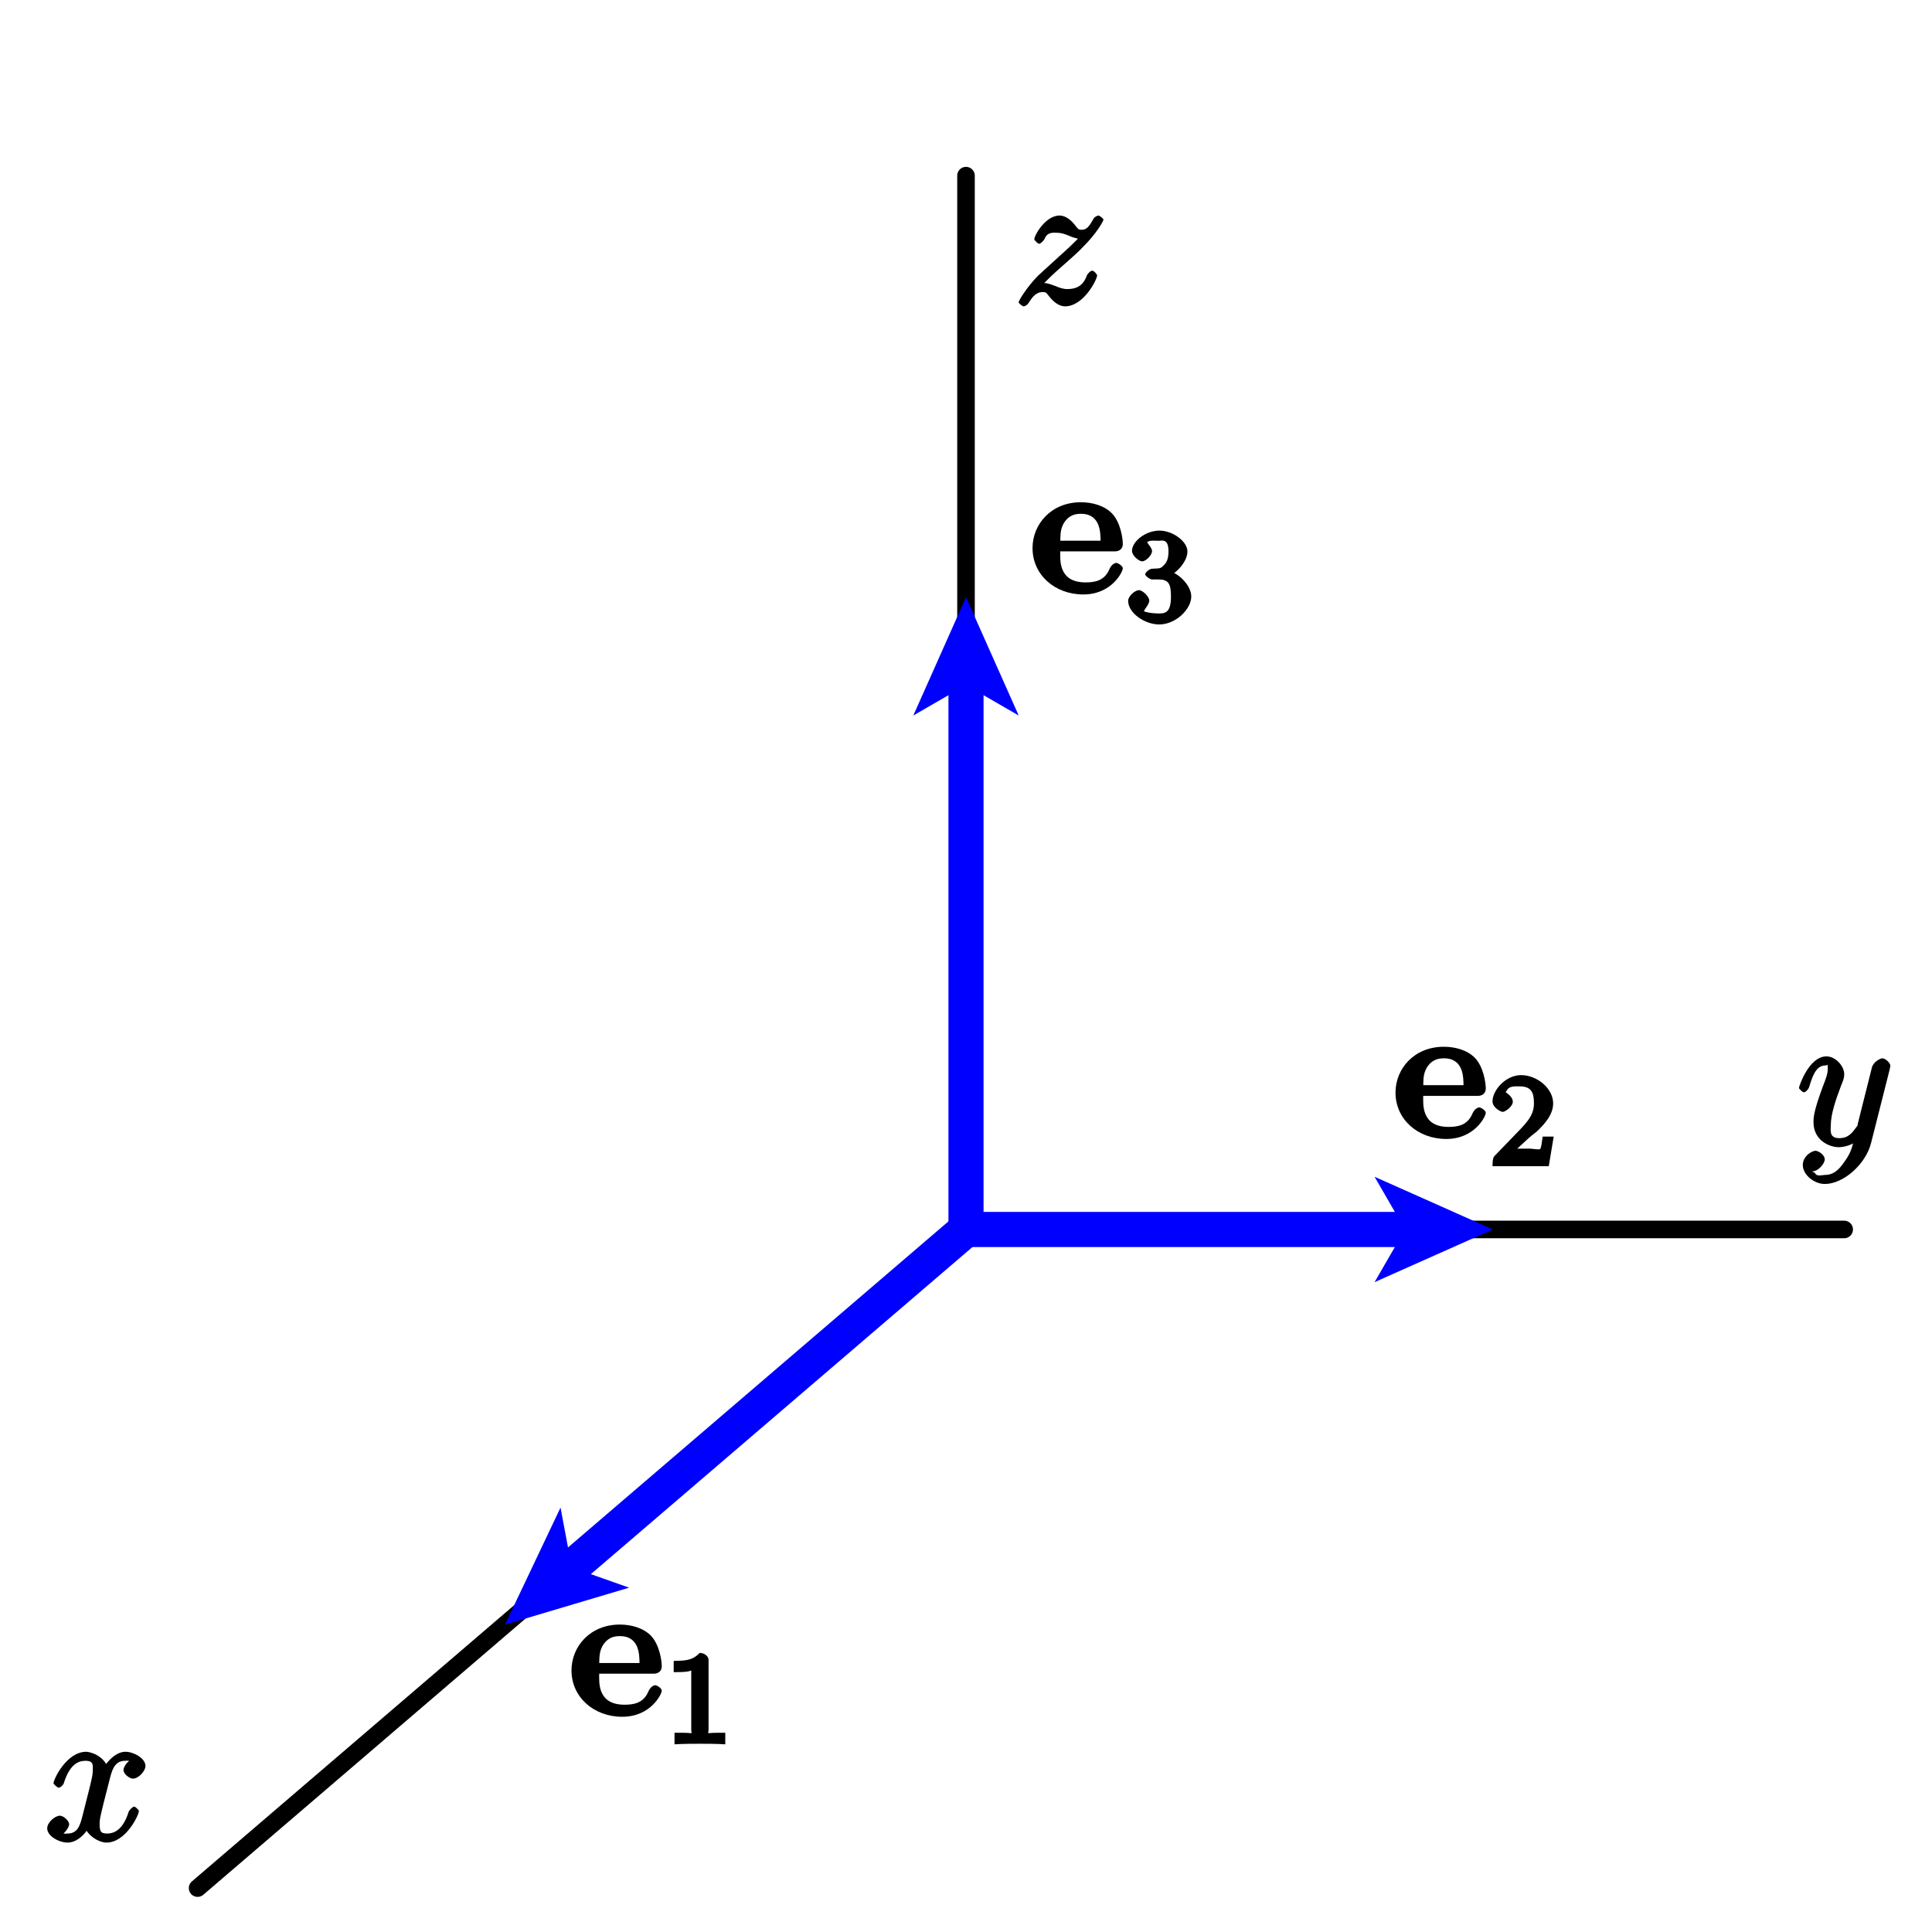
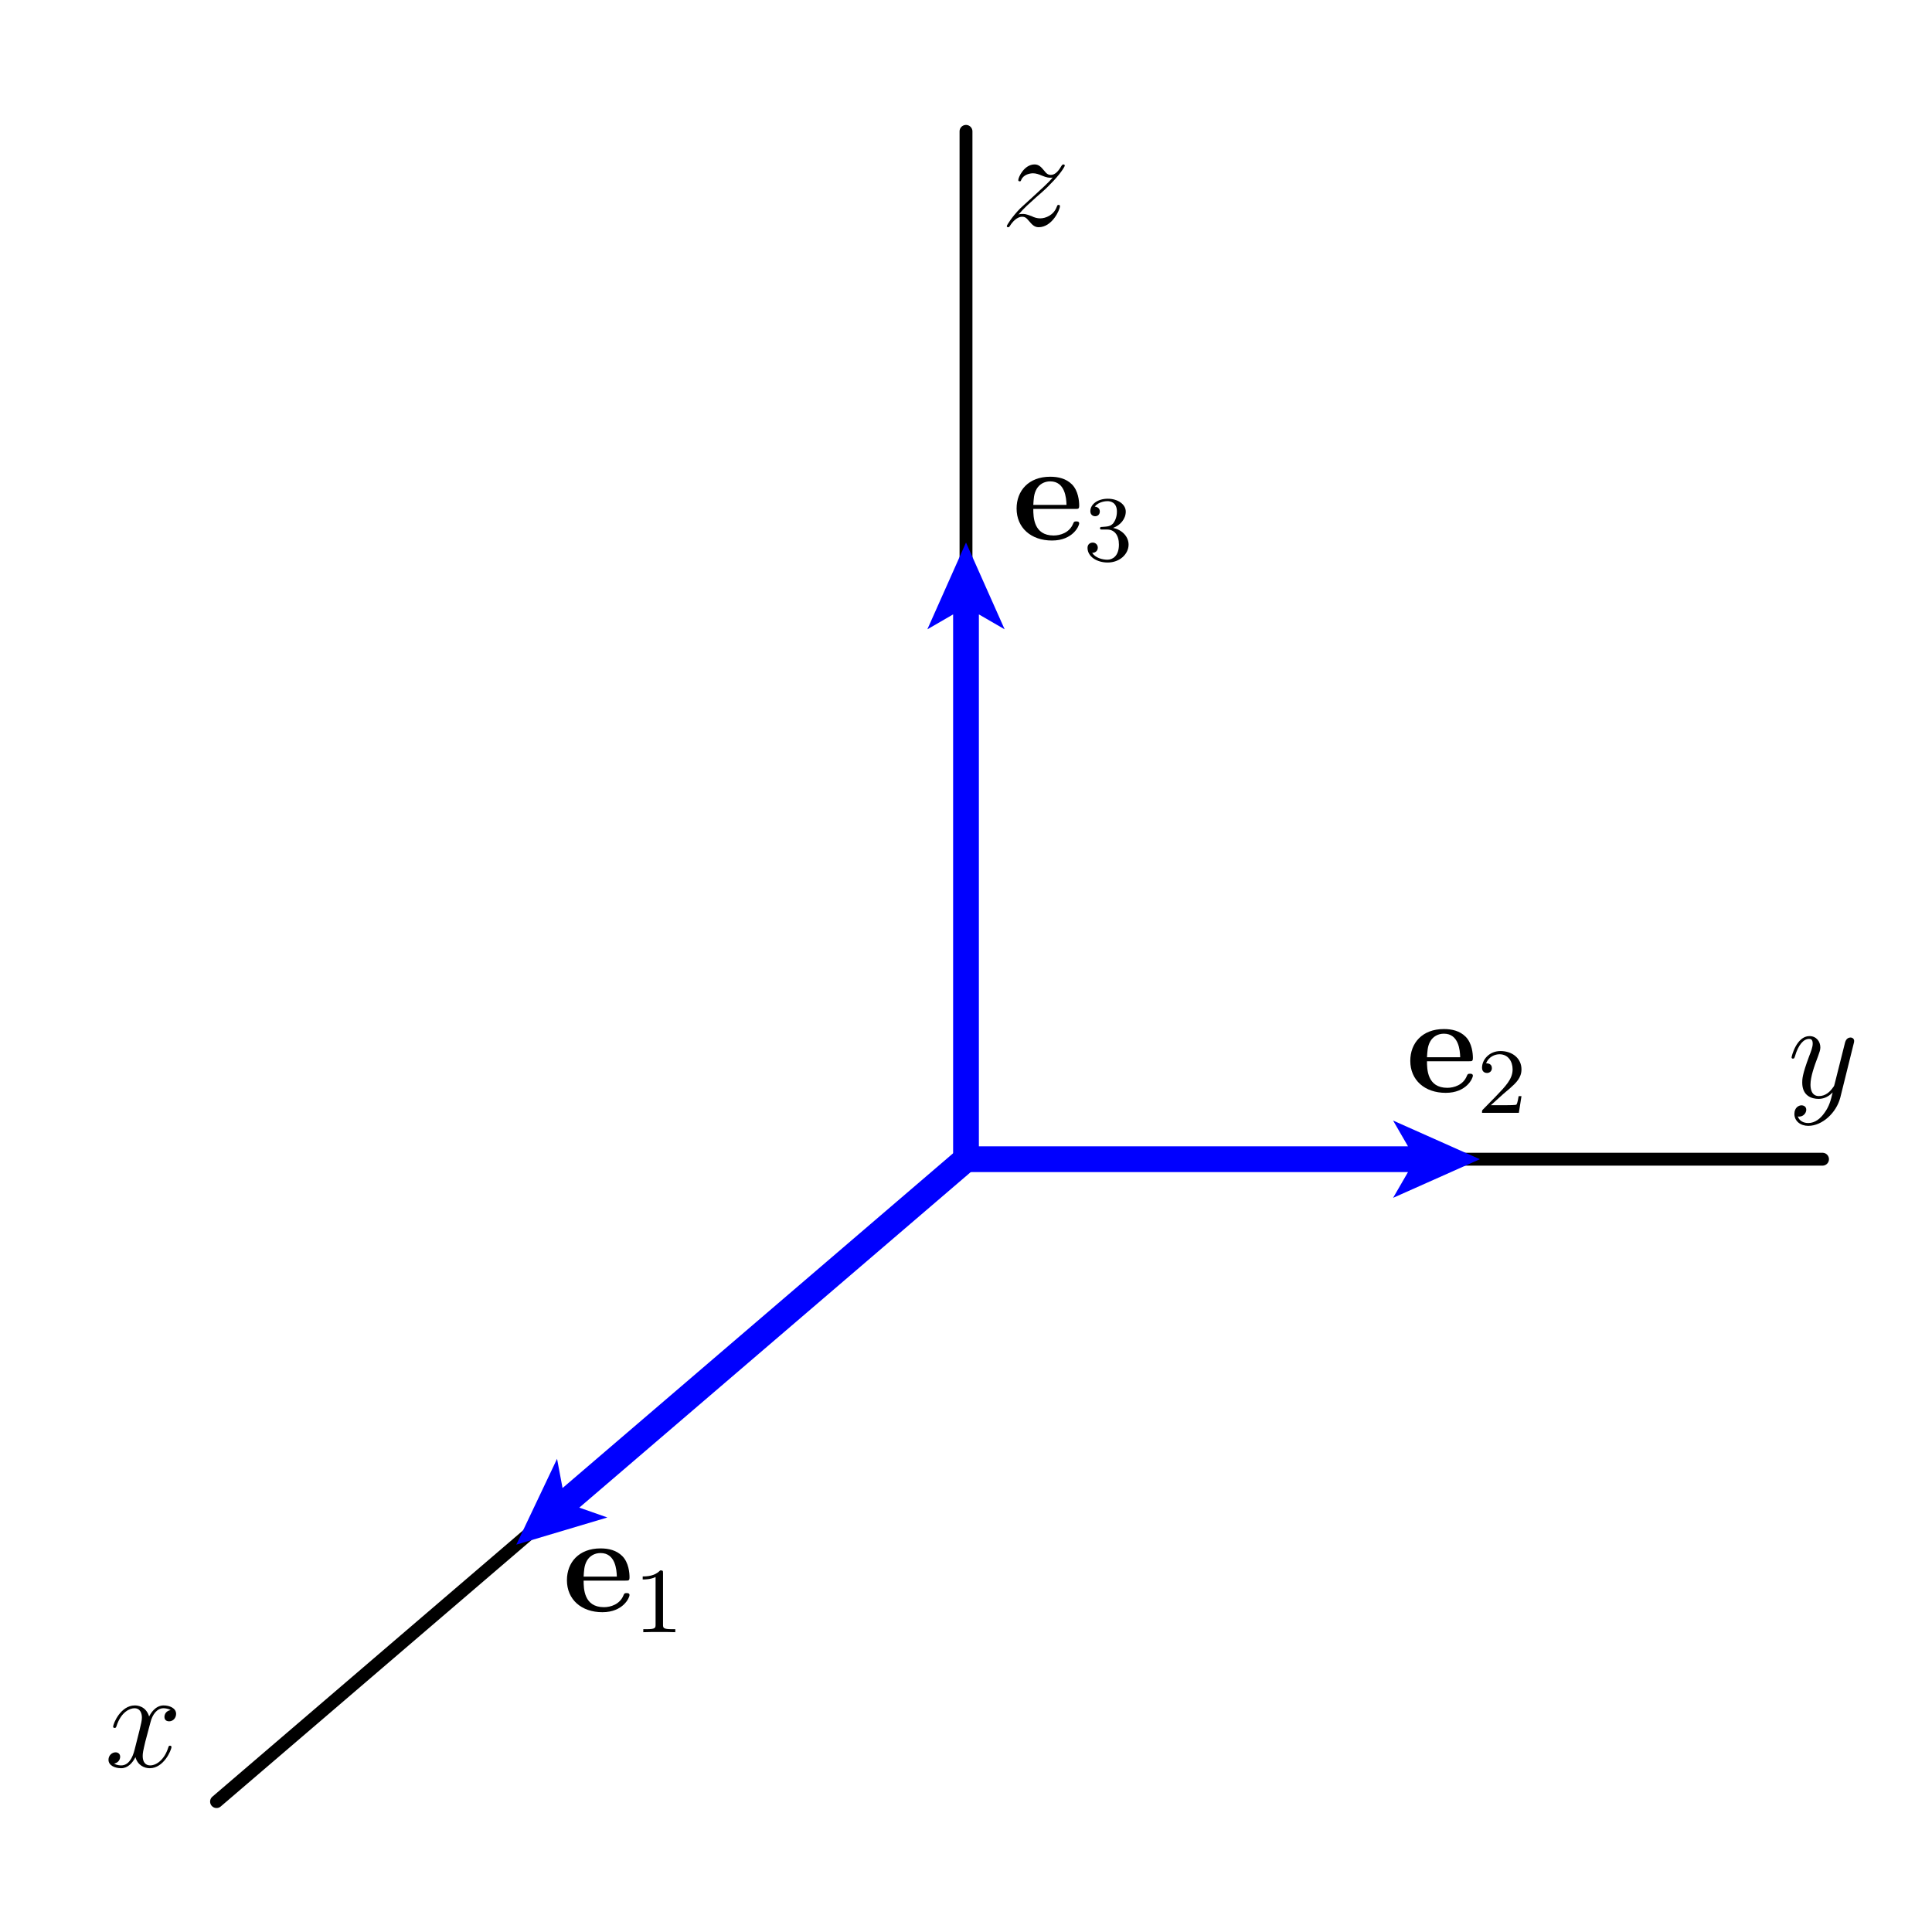
- <svg xmlns="http://www.w3.org/2000/svg" xmlns:xlink="http://www.w3.org/1999/xlink" width="110pt" height="110pt" viewBox="0 0 110 110" version="1.1">
+ <svg xmlns="http://www.w3.org/2000/svg" xmlns:xlink="http://www.w3.org/1999/xlink" width="150pt" height="150pt" viewBox="0 0 150 150" version="1.1">
  <defs>
    <g>
      <symbol overflow="visible" id="glyph0-0">
        <path style="stroke:none;" d="" />
      </symbol>
      <symbol overflow="visible" id="glyph0-1">
-         <path style="stroke:none;" d="M 4.875 -2.391 C 5.125 -2.391 5.328 -2.531 5.328 -2.812 C 5.328 -3.125 5.203 -4.047 4.703 -4.562 C 4.25 -5.016 3.562 -5.188 2.938 -5.188 C 1.25 -5.188 0.188 -3.938 0.188 -2.578 C 0.188 -1.062 1.453 0.062 3.078 0.062 C 4.703 0.062 5.328 -1.234 5.328 -1.422 C 5.328 -1.578 5.031 -1.734 4.969 -1.734 C 4.797 -1.734 4.641 -1.547 4.578 -1.406 C 4.297 -0.703 3.719 -0.625 3.203 -0.625 C 1.641 -0.625 1.766 -1.938 1.766 -2.391 Z M 1.766 -2.844 C 1.781 -3.297 1.75 -3.609 1.969 -4 C 2.188 -4.344 2.469 -4.531 2.938 -4.531 C 4.094 -4.531 4.047 -3.391 4.062 -3 L 1.766 -3 Z M 1.766 -2.844 " />
+         <path style="stroke:none;" d="M 4.875 -2.391 C 5.125 -2.391 5.188 -2.391 5.188 -2.656 C 5.188 -2.984 5.125 -3.797 4.625 -4.297 C 4.172 -4.75 3.562 -4.891 2.938 -4.891 C 1.25 -4.891 0.328 -3.797 0.328 -2.422 C 0.328 -0.922 1.453 0.062 3.078 0.062 C 4.703 0.062 5.188 -1.078 5.188 -1.266 C 5.188 -1.422 5.031 -1.422 4.969 -1.422 C 4.797 -1.422 4.781 -1.391 4.719 -1.25 C 4.438 -0.547 3.719 -0.328 3.203 -0.328 C 1.641 -0.328 1.625 -1.781 1.625 -2.391 Z M 1.625 -2.703 C 1.656 -3.141 1.656 -3.562 1.891 -3.953 C 2.094 -4.297 2.469 -4.531 2.938 -4.531 C 4.094 -4.531 4.188 -3.234 4.203 -2.703 Z M 1.625 -2.703 " />
      </symbol>
      <symbol overflow="visible" id="glyph1-0">
        <path style="stroke:none;" d="" />
      </symbol>
      <symbol overflow="visible" id="glyph1-1">
-         <path style="stroke:none;" d="M 2.469 -4.797 C 2.469 -4.984 2.25 -5.188 1.969 -5.188 C 1.609 -4.844 1.375 -4.734 0.484 -4.734 L 0.484 -4.094 C 0.891 -4.094 1.281 -4.094 1.484 -4.188 L 1.484 -0.797 C 1.484 -0.531 1.672 -0.641 0.984 -0.641 L 0.531 -0.641 L 0.531 0.016 C 1.031 -0.016 1.656 -0.016 1.969 -0.016 C 2.297 -0.016 2.922 -0.016 3.422 0.016 L 3.422 -0.641 L 2.969 -0.641 C 2.281 -0.641 2.469 -0.531 2.469 -0.797 Z M 2.469 -4.797 " />
+         <path style="stroke:none;" d="M 2.266 -4.594 C 2.266 -4.781 2.25 -4.797 2.047 -4.797 C 1.75 -4.5 1.375 -4.328 0.688 -4.328 L 0.688 -4.094 C 0.891 -4.094 1.281 -4.094 1.688 -4.281 L 1.688 -0.594 C 1.688 -0.328 1.672 -0.234 0.984 -0.234 L 0.734 -0.234 L 0.734 0 C 1.031 -0.016 1.656 -0.016 1.969 -0.016 C 2.297 -0.016 2.922 -0.016 3.219 0 L 3.219 -0.234 L 2.969 -0.234 C 2.281 -0.234 2.266 -0.328 2.266 -0.594 Z M 2.266 -4.594 " />
      </symbol>
      <symbol overflow="visible" id="glyph1-2">
-         <path style="stroke:none;" d="M 2.172 -1.531 C 2.281 -1.641 2.578 -1.875 2.703 -1.969 C 3.141 -2.391 3.641 -2.922 3.641 -3.578 C 3.641 -4.438 2.719 -5.188 1.812 -5.188 C 0.953 -5.188 0.188 -4.344 0.188 -3.688 C 0.188 -3.344 0.656 -3.094 0.766 -3.094 C 0.922 -3.094 1.344 -3.406 1.344 -3.672 C 1.344 -4.047 0.781 -4.25 0.969 -4.25 C 1.109 -4.578 1.391 -4.547 1.734 -4.547 C 2.406 -4.547 2.547 -4.188 2.547 -3.578 C 2.547 -2.828 2.078 -2.422 1.234 -1.547 L 0.328 -0.609 C 0.234 -0.531 0.188 -0.375 0.188 0 L 3.391 0 L 3.672 -1.688 L 3.047 -1.688 C 2.984 -1.344 2.984 -1.125 2.906 -0.984 C 2.859 -0.922 2.453 -1 2.344 -1 L 1.062 -1 L 1.203 -0.641 Z M 2.172 -1.531 " />
+         <path style="stroke:none;" d="M 2.031 -1.469 C 2.141 -1.578 2.453 -1.812 2.562 -1.922 C 3.016 -2.328 3.438 -2.719 3.438 -3.375 C 3.438 -4.234 2.719 -4.797 1.812 -4.797 C 0.953 -4.797 0.375 -4.141 0.375 -3.5 C 0.375 -3.141 0.656 -3.094 0.766 -3.094 C 0.922 -3.094 1.141 -3.203 1.141 -3.469 C 1.141 -3.844 0.781 -3.844 0.688 -3.844 C 0.906 -4.375 1.391 -4.547 1.734 -4.547 C 2.406 -4.547 2.75 -3.984 2.75 -3.375 C 2.75 -2.625 2.219 -2.078 1.375 -1.203 L 0.469 -0.281 C 0.375 -0.188 0.375 -0.188 0.375 0 L 3.234 0 L 3.438 -1.297 L 3.219 -1.297 C 3.188 -1.141 3.141 -0.781 3.047 -0.641 C 3 -0.594 2.453 -0.594 2.344 -0.594 L 1.062 -0.594 Z M 2.031 -1.469 " />
      </symbol>
      <symbol overflow="visible" id="glyph1-3">
-         <path style="stroke:none;" d="M 1.828 -2.406 C 2.391 -2.406 2.547 -2.188 2.547 -1.438 C 2.547 -0.531 2.234 -0.469 1.859 -0.469 C 1.469 -0.469 1.062 -0.547 1.031 -0.594 C 0.922 -0.594 1.312 -0.953 1.312 -1.203 C 1.312 -1.422 0.938 -1.797 0.719 -1.797 C 0.516 -1.797 0.109 -1.469 0.109 -1.188 C 0.109 -0.5 1.047 0.156 1.875 0.156 C 2.828 0.156 3.703 -0.719 3.703 -1.438 C 3.703 -2.031 3.031 -2.781 2.297 -2.938 L 2.297 -2.531 C 2.859 -2.734 3.484 -3.422 3.484 -4 C 3.484 -4.578 2.641 -5.188 1.891 -5.188 C 1.109 -5.188 0.328 -4.578 0.328 -4.031 C 0.328 -3.766 0.719 -3.438 0.906 -3.438 C 1.125 -3.438 1.469 -3.797 1.469 -4.016 C 1.469 -4.281 1.031 -4.578 1.266 -4.562 C 1.312 -4.641 1.734 -4.609 1.859 -4.609 C 2.047 -4.609 2.406 -4.75 2.406 -4 C 2.406 -3.5 2.25 -3.328 2.141 -3.219 C 1.938 -3 1.906 -3.047 1.469 -3.016 C 1.328 -3.016 1.078 -2.797 1.078 -2.703 C 1.078 -2.609 1.344 -2.406 1.469 -2.406 Z M 1.828 -2.406 " />
+         <path style="stroke:none;" d="M 1.828 -2.406 C 2.391 -2.406 2.75 -1.984 2.75 -1.234 C 2.75 -0.328 2.234 -0.062 1.859 -0.062 C 1.469 -0.062 0.922 -0.203 0.672 -0.594 C 0.922 -0.594 1.109 -0.75 1.109 -1 C 1.109 -1.219 0.938 -1.391 0.719 -1.391 C 0.516 -1.391 0.312 -1.266 0.312 -0.984 C 0.312 -0.297 1.047 0.156 1.875 0.156 C 2.828 0.156 3.5 -0.516 3.5 -1.234 C 3.5 -1.828 3.031 -2.375 2.297 -2.531 C 2.859 -2.734 3.281 -3.234 3.281 -3.797 C 3.281 -4.375 2.641 -4.797 1.891 -4.797 C 1.109 -4.797 0.531 -4.375 0.531 -3.828 C 0.531 -3.562 0.719 -3.438 0.906 -3.438 C 1.125 -3.438 1.266 -3.594 1.266 -3.812 C 1.266 -4.078 1.031 -4.172 0.875 -4.188 C 1.188 -4.578 1.734 -4.609 1.859 -4.609 C 2.047 -4.609 2.594 -4.547 2.594 -3.797 C 2.594 -3.297 2.391 -3 2.297 -2.875 C 2.078 -2.656 1.906 -2.641 1.469 -2.609 C 1.328 -2.609 1.281 -2.594 1.281 -2.5 C 1.281 -2.406 1.344 -2.406 1.469 -2.406 Z M 1.828 -2.406 " />
      </symbol>
      <symbol overflow="visible" id="glyph2-0">
        <path style="stroke:none;" d="" />
      </symbol>
      <symbol overflow="visible" id="glyph2-1">
-         <path style="stroke:none;" d="M 2.703 0.953 C 2.422 1.359 2.125 1.688 1.594 1.688 C 1.469 1.688 1.109 1.812 1.031 1.562 C 0.828 1.484 0.875 1.484 0.891 1.484 C 1.219 1.484 1.594 1.047 1.594 0.797 C 1.594 0.547 1.234 0.312 1.062 0.312 C 0.891 0.312 0.344 0.594 0.344 1.125 C 0.344 1.672 0.984 2.203 1.594 2.203 C 2.672 2.203 3.938 1.062 4.234 -0.141 L 5.297 -4.344 C 5.297 -4.406 5.328 -4.469 5.328 -4.531 C 5.328 -4.703 5.031 -4.953 4.875 -4.953 C 4.766 -4.953 4.375 -4.766 4.281 -4.438 L 3.484 -1.266 C 3.438 -1.062 3.484 -1.156 3.391 -1.031 C 3.172 -0.734 2.953 -0.406 2.422 -0.406 C 1.828 -0.406 1.938 -0.859 1.938 -1.141 C 1.938 -1.766 2.219 -2.594 2.516 -3.375 C 2.641 -3.688 2.703 -3.828 2.703 -4.047 C 2.703 -4.5 2.219 -5.062 1.688 -5.062 C 0.688 -5.062 0.125 -3.344 0.125 -3.266 C 0.125 -3.219 0.328 -3.016 0.406 -3.016 C 0.5 -3.016 0.688 -3.203 0.719 -3.359 C 0.984 -4.266 1.234 -4.547 1.656 -4.547 C 1.75 -4.547 1.766 -4.703 1.766 -4.344 C 1.766 -4.062 1.641 -3.75 1.484 -3.344 C 0.953 -1.922 0.953 -1.562 0.953 -1.312 C 0.953 -0.281 1.859 0.109 2.391 0.109 C 2.703 0.109 3.219 -0.031 3.484 -0.312 L 3.297 -0.484 C 3.156 0.109 3.094 0.422 2.703 0.953 Z M 2.703 0.953 " />
+         <path style="stroke:none;" d="M 2.844 1.203 C 2.547 1.625 2.125 1.984 1.594 1.984 C 1.469 1.984 0.953 1.969 0.781 1.469 C 0.828 1.484 0.875 1.484 0.891 1.484 C 1.219 1.484 1.438 1.203 1.438 0.953 C 1.438 0.703 1.234 0.609 1.062 0.609 C 0.891 0.609 0.516 0.75 0.516 1.281 C 0.516 1.828 0.984 2.203 1.594 2.203 C 2.672 2.203 3.766 1.203 4.078 0.016 L 5.125 -4.203 C 5.141 -4.25 5.156 -4.312 5.156 -4.391 C 5.156 -4.547 5.031 -4.656 4.875 -4.656 C 4.766 -4.656 4.547 -4.609 4.453 -4.281 L 3.656 -1.109 C 3.609 -0.922 3.609 -0.891 3.516 -0.781 C 3.297 -0.469 2.953 -0.109 2.422 -0.109 C 1.828 -0.109 1.766 -0.703 1.766 -1 C 1.766 -1.609 2.062 -2.438 2.359 -3.219 C 2.469 -3.531 2.531 -3.688 2.531 -3.891 C 2.531 -4.344 2.219 -4.766 1.688 -4.766 C 0.688 -4.766 0.297 -3.203 0.297 -3.109 C 0.297 -3.062 0.328 -3.016 0.406 -3.016 C 0.5 -3.016 0.516 -3.062 0.562 -3.203 C 0.828 -4.109 1.234 -4.547 1.656 -4.547 C 1.75 -4.547 1.938 -4.547 1.938 -4.188 C 1.938 -3.906 1.812 -3.594 1.656 -3.188 C 1.125 -1.766 1.125 -1.422 1.125 -1.156 C 1.125 -0.125 1.859 0.109 2.391 0.109 C 2.703 0.109 3.094 0.016 3.484 -0.391 L 3.484 -0.375 C 3.328 0.266 3.219 0.688 2.844 1.203 Z M 2.844 1.203 " />
      </symbol>
      <symbol overflow="visible" id="glyph2-2">
-         <path style="stroke:none;" d="M 1.484 -0.922 C 1.953 -1.453 2.328 -1.781 2.875 -2.266 C 3.516 -2.828 3.797 -3.094 3.953 -3.266 C 4.703 -4 5.125 -4.734 5.125 -4.828 C 5.125 -4.906 4.875 -5.062 4.859 -5.062 C 4.781 -5.062 4.625 -4.984 4.578 -4.906 C 4.312 -4.438 4.172 -4.25 3.891 -4.25 C 3.672 -4.25 3.672 -4.312 3.469 -4.562 C 3.234 -4.844 2.938 -5.062 2.625 -5.062 C 1.828 -5.062 1.188 -3.938 1.188 -3.703 C 1.188 -3.672 1.375 -3.453 1.469 -3.453 C 1.562 -3.453 1.734 -3.656 1.766 -3.719 C 1.938 -4.156 2.297 -4.078 2.5 -4.078 C 2.734 -4.078 2.953 -4 3.172 -3.906 C 3.578 -3.734 3.75 -3.734 3.859 -3.734 C 3.938 -3.734 3.984 -3.734 4.031 -3.75 L 3.906 -4 C 3.547 -3.578 2.969 -3.062 2.484 -2.625 L 1.391 -1.625 C 0.734 -0.953 0.297 -0.203 0.297 -0.125 C 0.297 -0.062 0.516 0.109 0.578 0.109 C 0.641 0.109 0.781 0.047 0.859 -0.078 C 1.031 -0.344 1.25 -0.703 1.656 -0.703 C 1.875 -0.703 1.859 -0.672 2.078 -0.406 C 2.281 -0.156 2.594 0.109 2.938 0.109 C 4 0.109 4.766 -1.422 4.766 -1.656 C 4.766 -1.703 4.594 -1.922 4.484 -1.922 C 4.391 -1.922 4.203 -1.734 4.172 -1.625 C 3.938 -0.984 3.484 -0.875 3.062 -0.875 C 2.828 -0.875 2.609 -0.953 2.391 -1.047 C 1.953 -1.219 1.828 -1.219 1.688 -1.219 C 1.594 -1.219 1.469 -1.219 1.375 -1.172 Z M 1.484 -0.922 " />
+         <path style="stroke:none;" d="M 1.375 -0.875 C 1.828 -1.406 2.219 -1.734 2.75 -2.219 C 3.406 -2.781 3.688 -3.062 3.828 -3.219 C 4.594 -3.969 4.969 -4.594 4.969 -4.672 C 4.969 -4.766 4.875 -4.766 4.859 -4.766 C 4.781 -4.766 4.766 -4.719 4.703 -4.641 C 4.438 -4.172 4.172 -3.953 3.891 -3.953 C 3.672 -3.953 3.547 -4.047 3.344 -4.312 C 3.125 -4.578 2.938 -4.766 2.625 -4.766 C 1.828 -4.766 1.359 -3.781 1.359 -3.547 C 1.359 -3.516 1.375 -3.453 1.469 -3.453 C 1.562 -3.453 1.562 -3.5 1.594 -3.578 C 1.781 -4 2.297 -4.078 2.5 -4.078 C 2.734 -4.078 2.953 -4 3.172 -3.906 C 3.578 -3.734 3.75 -3.734 3.859 -3.734 C 3.938 -3.734 3.984 -3.734 4.031 -3.75 C 3.688 -3.328 3.094 -2.812 2.609 -2.359 L 1.516 -1.359 C 0.859 -0.688 0.469 -0.047 0.469 0.016 C 0.469 0.094 0.516 0.109 0.578 0.109 C 0.641 0.109 0.656 0.094 0.734 -0.031 C 0.906 -0.297 1.25 -0.703 1.656 -0.703 C 1.875 -0.703 1.984 -0.625 2.203 -0.359 C 2.406 -0.125 2.594 0.109 2.938 0.109 C 4 0.109 4.594 -1.266 4.594 -1.516 C 4.594 -1.562 4.594 -1.625 4.484 -1.625 C 4.391 -1.625 4.391 -1.578 4.344 -1.469 C 4.109 -0.828 3.484 -0.578 3.062 -0.578 C 2.828 -0.578 2.609 -0.641 2.391 -0.75 C 1.953 -0.922 1.828 -0.922 1.688 -0.922 C 1.594 -0.922 1.469 -0.922 1.375 -0.875 Z M 1.375 -0.875 " />
      </symbol>
      <symbol overflow="visible" id="glyph2-3">
-         <path style="stroke:none;" d="M 5.125 -4.703 C 4.766 -4.641 4.469 -4.234 4.469 -4.031 C 4.469 -3.766 4.844 -3.531 5 -3.531 C 5.328 -3.531 5.719 -3.969 5.719 -4.25 C 5.719 -4.703 5.031 -5.062 4.578 -5.062 C 3.922 -5.062 3.375 -4.266 3.281 -4.062 L 3.609 -4.062 C 3.375 -4.875 2.531 -5.062 2.344 -5.062 C 1.234 -5.062 0.484 -3.5 0.484 -3.266 C 0.484 -3.219 0.703 -3.016 0.781 -3.016 C 0.859 -3.016 1 -3.125 1.062 -3.25 C 1.438 -4.469 2 -4.547 2.312 -4.547 C 2.797 -4.547 2.719 -4.25 2.719 -3.984 C 2.719 -3.75 2.656 -3.5 2.531 -2.984 L 2.156 -1.5 C 2 -0.859 1.859 -0.406 1.281 -0.406 C 1.234 -0.406 1.078 -0.359 0.859 -0.5 L 0.734 -0.25 C 1.125 -0.328 1.375 -0.797 1.375 -0.922 C 1.375 -1.141 1.047 -1.422 0.844 -1.422 C 0.578 -1.422 0.125 -1.047 0.125 -0.703 C 0.125 -0.25 0.812 0.109 1.281 0.109 C 1.797 0.109 2.281 -0.344 2.5 -0.781 L 2.219 -0.891 C 2.391 -0.266 3.094 0.109 3.5 0.109 C 4.594 0.109 5.344 -1.453 5.344 -1.688 C 5.344 -1.75 5.141 -1.938 5.078 -1.938 C 4.984 -1.938 4.797 -1.734 4.766 -1.656 C 4.469 -0.703 4.016 -0.406 3.531 -0.406 C 3.156 -0.406 3.109 -0.547 3.109 -0.984 C 3.109 -1.219 3.156 -1.391 3.328 -2.109 L 3.703 -3.578 C 3.859 -4.219 4.078 -4.547 4.562 -4.547 C 4.594 -4.547 4.766 -4.594 4.984 -4.453 Z M 5.125 -4.703 " />
+         <path style="stroke:none;" d="M 5.125 -4.406 C 4.766 -4.344 4.641 -4.078 4.641 -3.875 C 4.641 -3.609 4.844 -3.531 5 -3.531 C 5.328 -3.531 5.547 -3.812 5.547 -4.109 C 5.547 -4.562 5.031 -4.766 4.578 -4.766 C 3.922 -4.766 3.547 -4.109 3.453 -3.906 C 3.203 -4.719 2.531 -4.766 2.344 -4.766 C 1.234 -4.766 0.656 -3.344 0.656 -3.109 C 0.656 -3.062 0.703 -3.016 0.781 -3.016 C 0.859 -3.016 0.891 -3.078 0.906 -3.125 C 1.281 -4.312 2 -4.547 2.312 -4.547 C 2.797 -4.547 2.891 -4.094 2.891 -3.828 C 2.891 -3.594 2.828 -3.344 2.703 -2.828 L 2.328 -1.344 C 2.172 -0.703 1.859 -0.109 1.281 -0.109 C 1.234 -0.109 0.953 -0.109 0.734 -0.25 C 1.125 -0.328 1.203 -0.641 1.203 -0.781 C 1.203 -1 1.047 -1.125 0.844 -1.125 C 0.578 -1.125 0.297 -0.891 0.297 -0.547 C 0.297 -0.094 0.812 0.109 1.281 0.109 C 1.797 0.109 2.156 -0.297 2.391 -0.75 C 2.562 -0.109 3.094 0.109 3.5 0.109 C 4.594 0.109 5.188 -1.312 5.188 -1.547 C 5.188 -1.594 5.141 -1.641 5.078 -1.641 C 4.984 -1.641 4.969 -1.594 4.938 -1.5 C 4.641 -0.547 4.016 -0.109 3.531 -0.109 C 3.156 -0.109 2.953 -0.391 2.953 -0.828 C 2.953 -1.062 2.984 -1.234 3.156 -1.953 L 3.547 -3.422 C 3.703 -4.078 4.078 -4.547 4.562 -4.547 C 4.594 -4.547 4.891 -4.547 5.125 -4.406 Z M 5.125 -4.406 " />
      </symbol>
    </g>
  </defs>
  <g id="surface1">
-     <path style="fill:none;stroke-width:10;stroke-linecap:round;stroke-linejoin:round;stroke:rgb(0%,0%,0%);stroke-opacity:1;stroke-miterlimit:10;" d="M 550 400 L 1050 400 M 550 400 L 550 1000 M 550 400 L 112.5 25 " transform="matrix(0.1,0,0,-0.1,0,110)" />
-     <path style=" stroke:none;fill-rule:nonzero;fill:rgb(0%,0%,100%);fill-opacity:1;" d="M 54.348 69.242 L 32.34 88.105 L 31.914 85.836 L 28.75 92.5 L 35.82 90.395 L 33.641 89.625 L 55.652 70.758 C 56.07 70.398 56.117 69.77 55.758 69.348 C 55.398 68.93 54.77 68.883 54.348 69.242 " />
-     <path style=" stroke:none;fill-rule:nonzero;fill:rgb(0%,0%,100%);fill-opacity:1;" d="M 55 71 L 79.418 71 L 78.262 73 L 85 70 L 78.262 67 L 79.418 69 L 55 69 C 54.449 69 54 69.449 54 70 C 54 70.551 54.449 71 55 71 " />
-     <path style=" stroke:none;fill-rule:nonzero;fill:rgb(0%,0%,100%);fill-opacity:1;" d="M 56 70 L 56 39.582 L 58 40.738 L 55 34 L 52 40.738 L 54 39.582 L 54 70 C 54 70.551 54.449 71 55 71 C 55.551 71 56 70.551 56 70 " />
+     <path style="fill:none;stroke-width:10;stroke-linecap:round;stroke-linejoin:round;stroke:rgb(0%,0%,0%);stroke-opacity:1;stroke-miterlimit:10;" d="M 750 600 L 1415 600 M 750 600 L 750 1398.008 M 750 600 L 168.125 101.25 " transform="matrix(0.1,0,0,-0.1,0,150)" />
+     <path style=" stroke:none;fill-rule:nonzero;fill:rgb(0%,0%,100%);fill-opacity:1;" d="M 74.348 89.242 L 43.676 115.531 L 43.25 113.262 L 40.086 119.926 L 47.156 117.816 L 44.977 117.051 L 75.652 90.758 C 76.07 90.398 76.117 89.77 75.758 89.348 C 75.398 88.93 74.77 88.883 74.348 89.242 " />
+     <path style=" stroke:none;fill-rule:nonzero;fill:rgb(0%,0%,100%);fill-opacity:1;" d="M 75 91 L 109.316 91 L 108.16 93 L 114.898 90 L 108.16 87 L 109.316 89 L 75 89 C 74.449 89 74 89.449 74 90 C 74 90.551 74.449 91 75 91 " />
+     <path style=" stroke:none;fill-rule:nonzero;fill:rgb(0%,0%,100%);fill-opacity:1;" d="M 76 90 L 76 47.703 L 78 48.859 L 75 42.121 L 72 48.859 L 74 47.703 L 74 90 C 74 90.551 74.449 91 75 91 C 75.551 91 76 90.551 76 90 " />
    <g style="fill:rgb(0%,0%,0%);fill-opacity:1;">
-       <use xlink:href="#glyph0-1" x="32.35" y="97.684" />
+       <use xlink:href="#glyph0-1" x="43.688" y="125.109" />
    </g>
    <g style="fill:rgb(0%,0%,0%);fill-opacity:1;">
-       <use xlink:href="#glyph1-1" x="37.873" y="99.298" />
+       <use xlink:href="#glyph1-1" x="49.211" y="126.723" />
    </g>
    <g style="fill:rgb(0%,0%,0%);fill-opacity:1;">
-       <use xlink:href="#glyph0-1" x="79.266" y="64.786" />
+       <use xlink:href="#glyph0-1" x="109.166" y="84.786" />
    </g>
    <g style="fill:rgb(0%,0%,0%);fill-opacity:1;">
-       <use xlink:href="#glyph1-2" x="84.789" y="66.4" />
+       <use xlink:href="#glyph1-2" x="114.689" y="86.4" />
    </g>
    <g style="fill:rgb(0%,0%,0%);fill-opacity:1;">
-       <use xlink:href="#glyph0-1" x="58.6" y="33.784" />
+       <use xlink:href="#glyph0-1" x="78.6" y="41.904" />
    </g>
    <g style="fill:rgb(0%,0%,0%);fill-opacity:1;">
-       <use xlink:href="#glyph1-3" x="64.123" y="35.398" />
+       <use xlink:href="#glyph1-3" x="84.123" y="43.518" />
    </g>
    <g style="fill:rgb(0%,0%,0%);fill-opacity:1;">
-       <use xlink:href="#glyph2-1" x="102.3" y="65.208" />
+       <use xlink:href="#glyph2-1" x="138.8" y="85.208" />
    </g>
    <g style="fill:rgb(0%,0%,0%);fill-opacity:1;">
-       <use xlink:href="#glyph2-2" x="57.7" y="17.333" />
+       <use xlink:href="#glyph2-2" x="77.7" y="17.532" />
    </g>
    <g style="fill:rgb(0%,0%,0%);fill-opacity:1;">
-       <use xlink:href="#glyph2-3" x="2.563" y="104.8" />
+       <use xlink:href="#glyph2-3" x="8.126" y="137.175" />
    </g>
  </g>
</svg>
